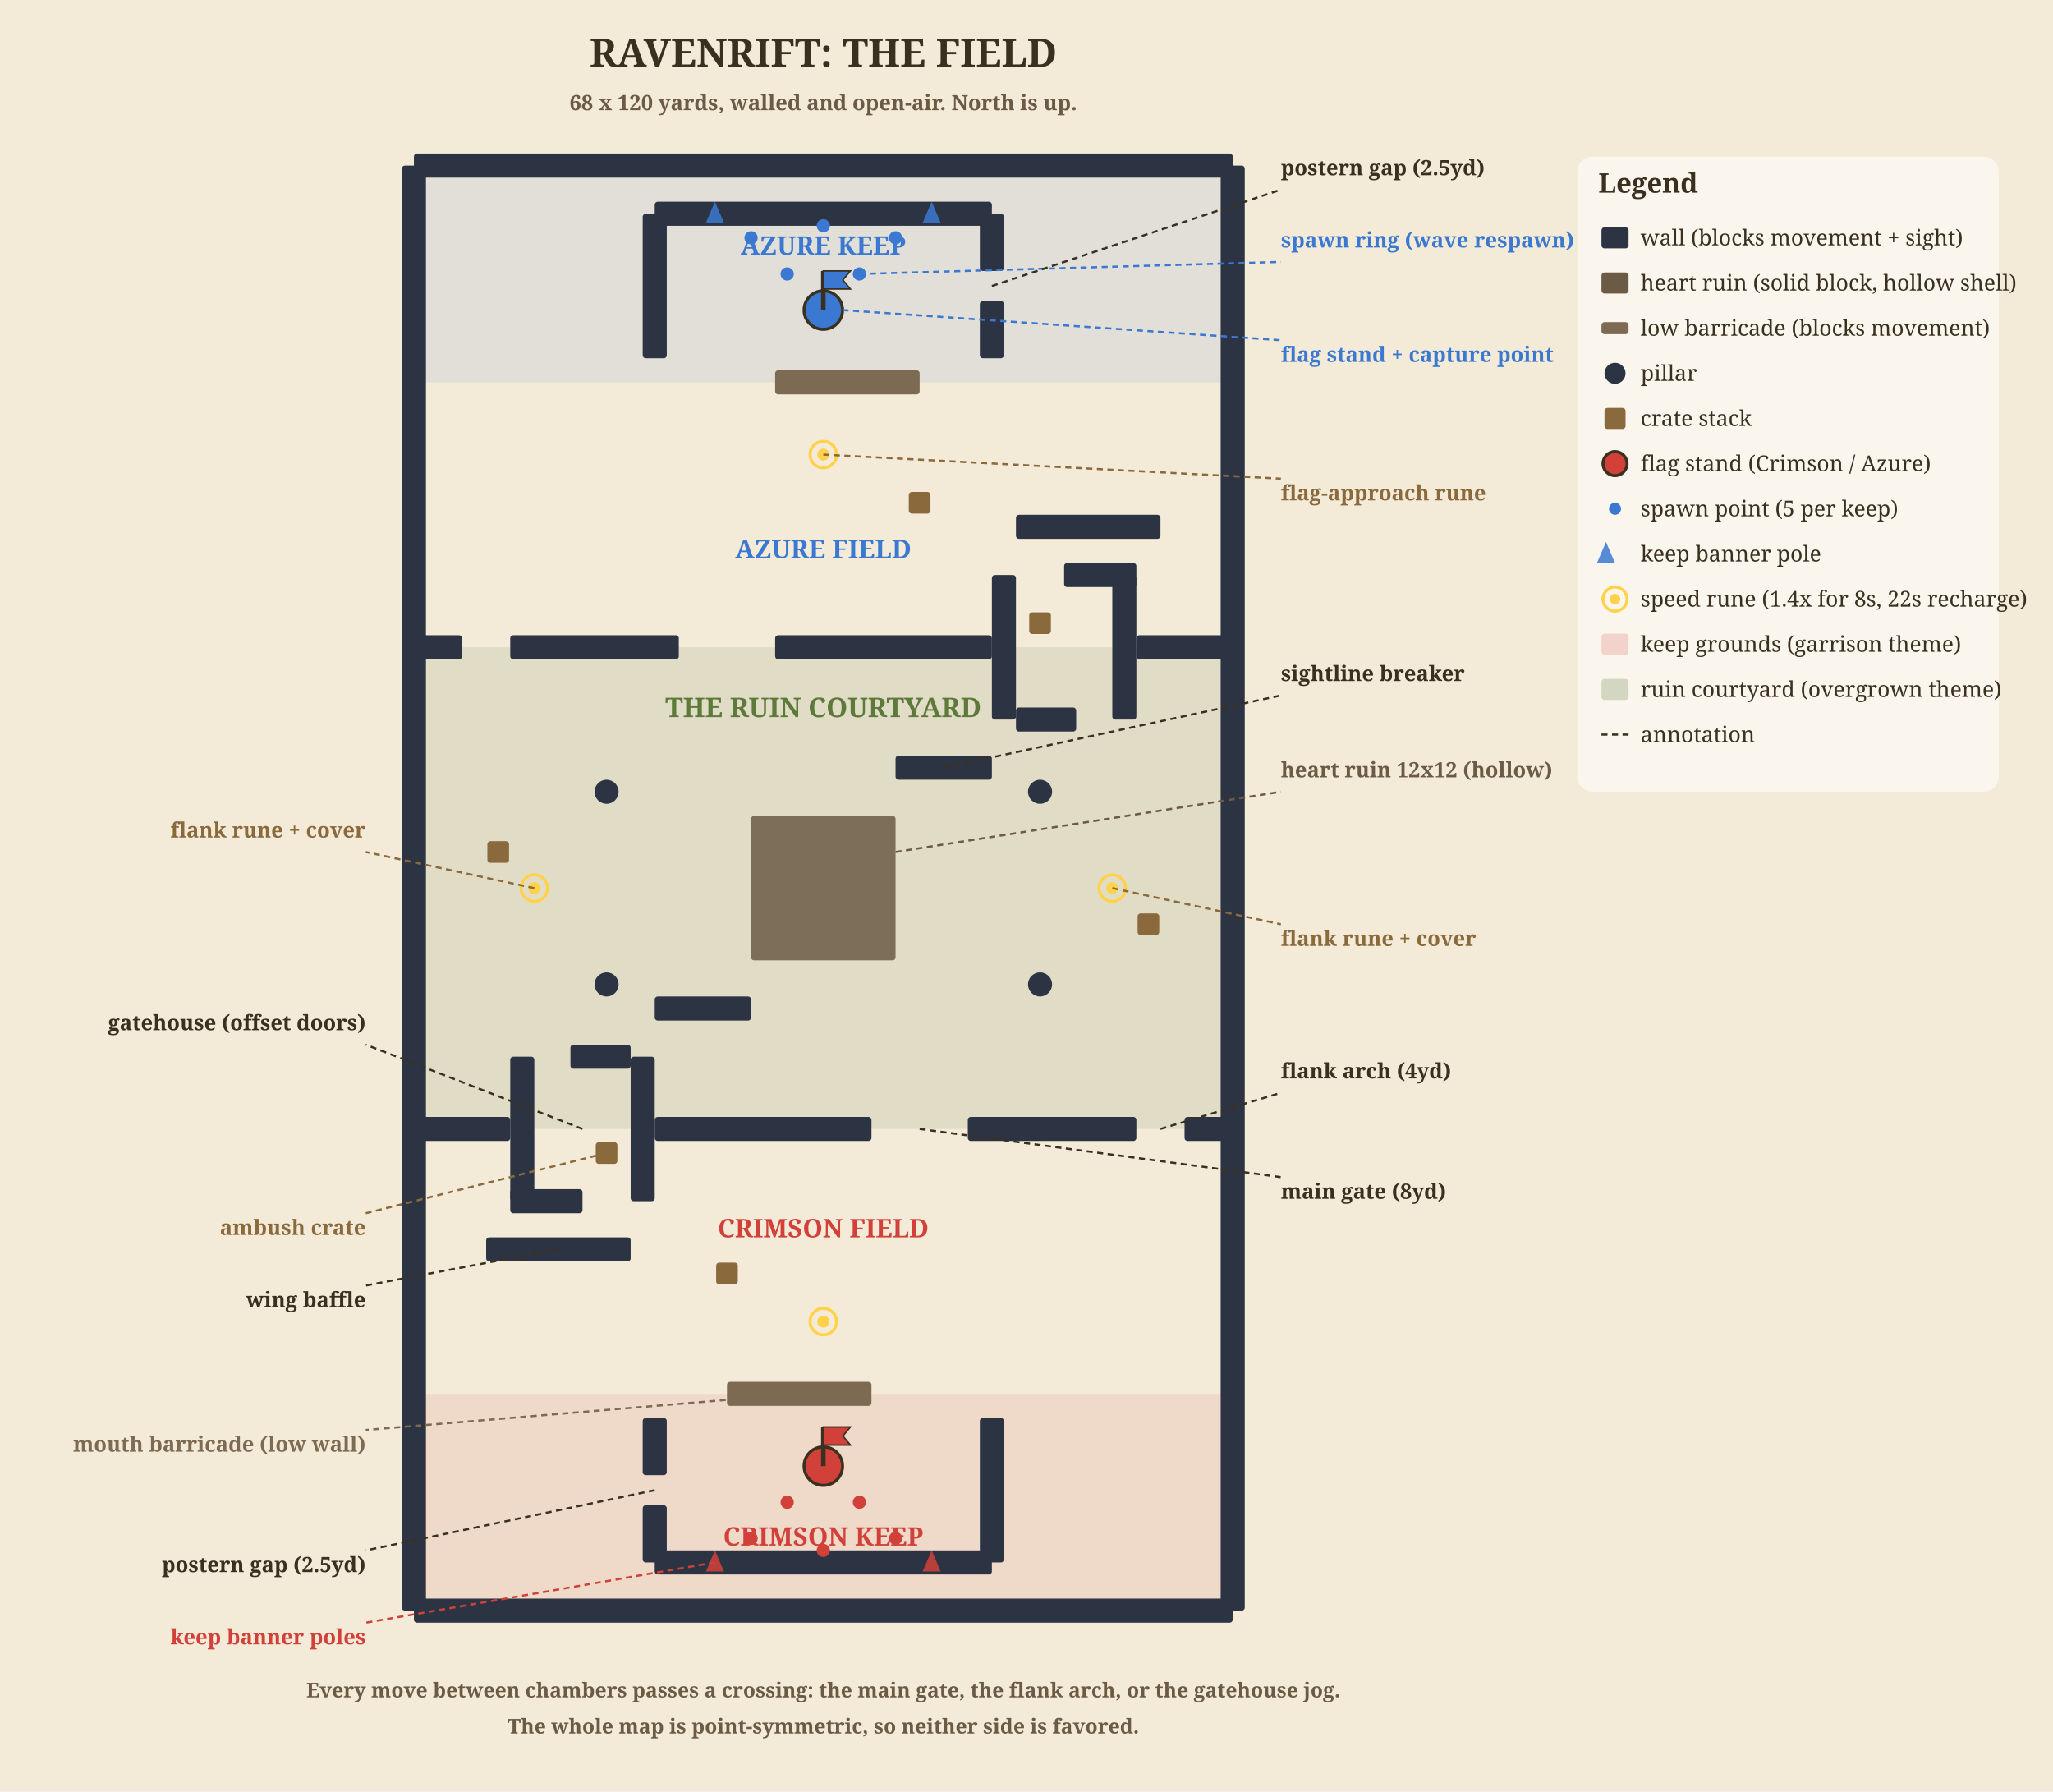
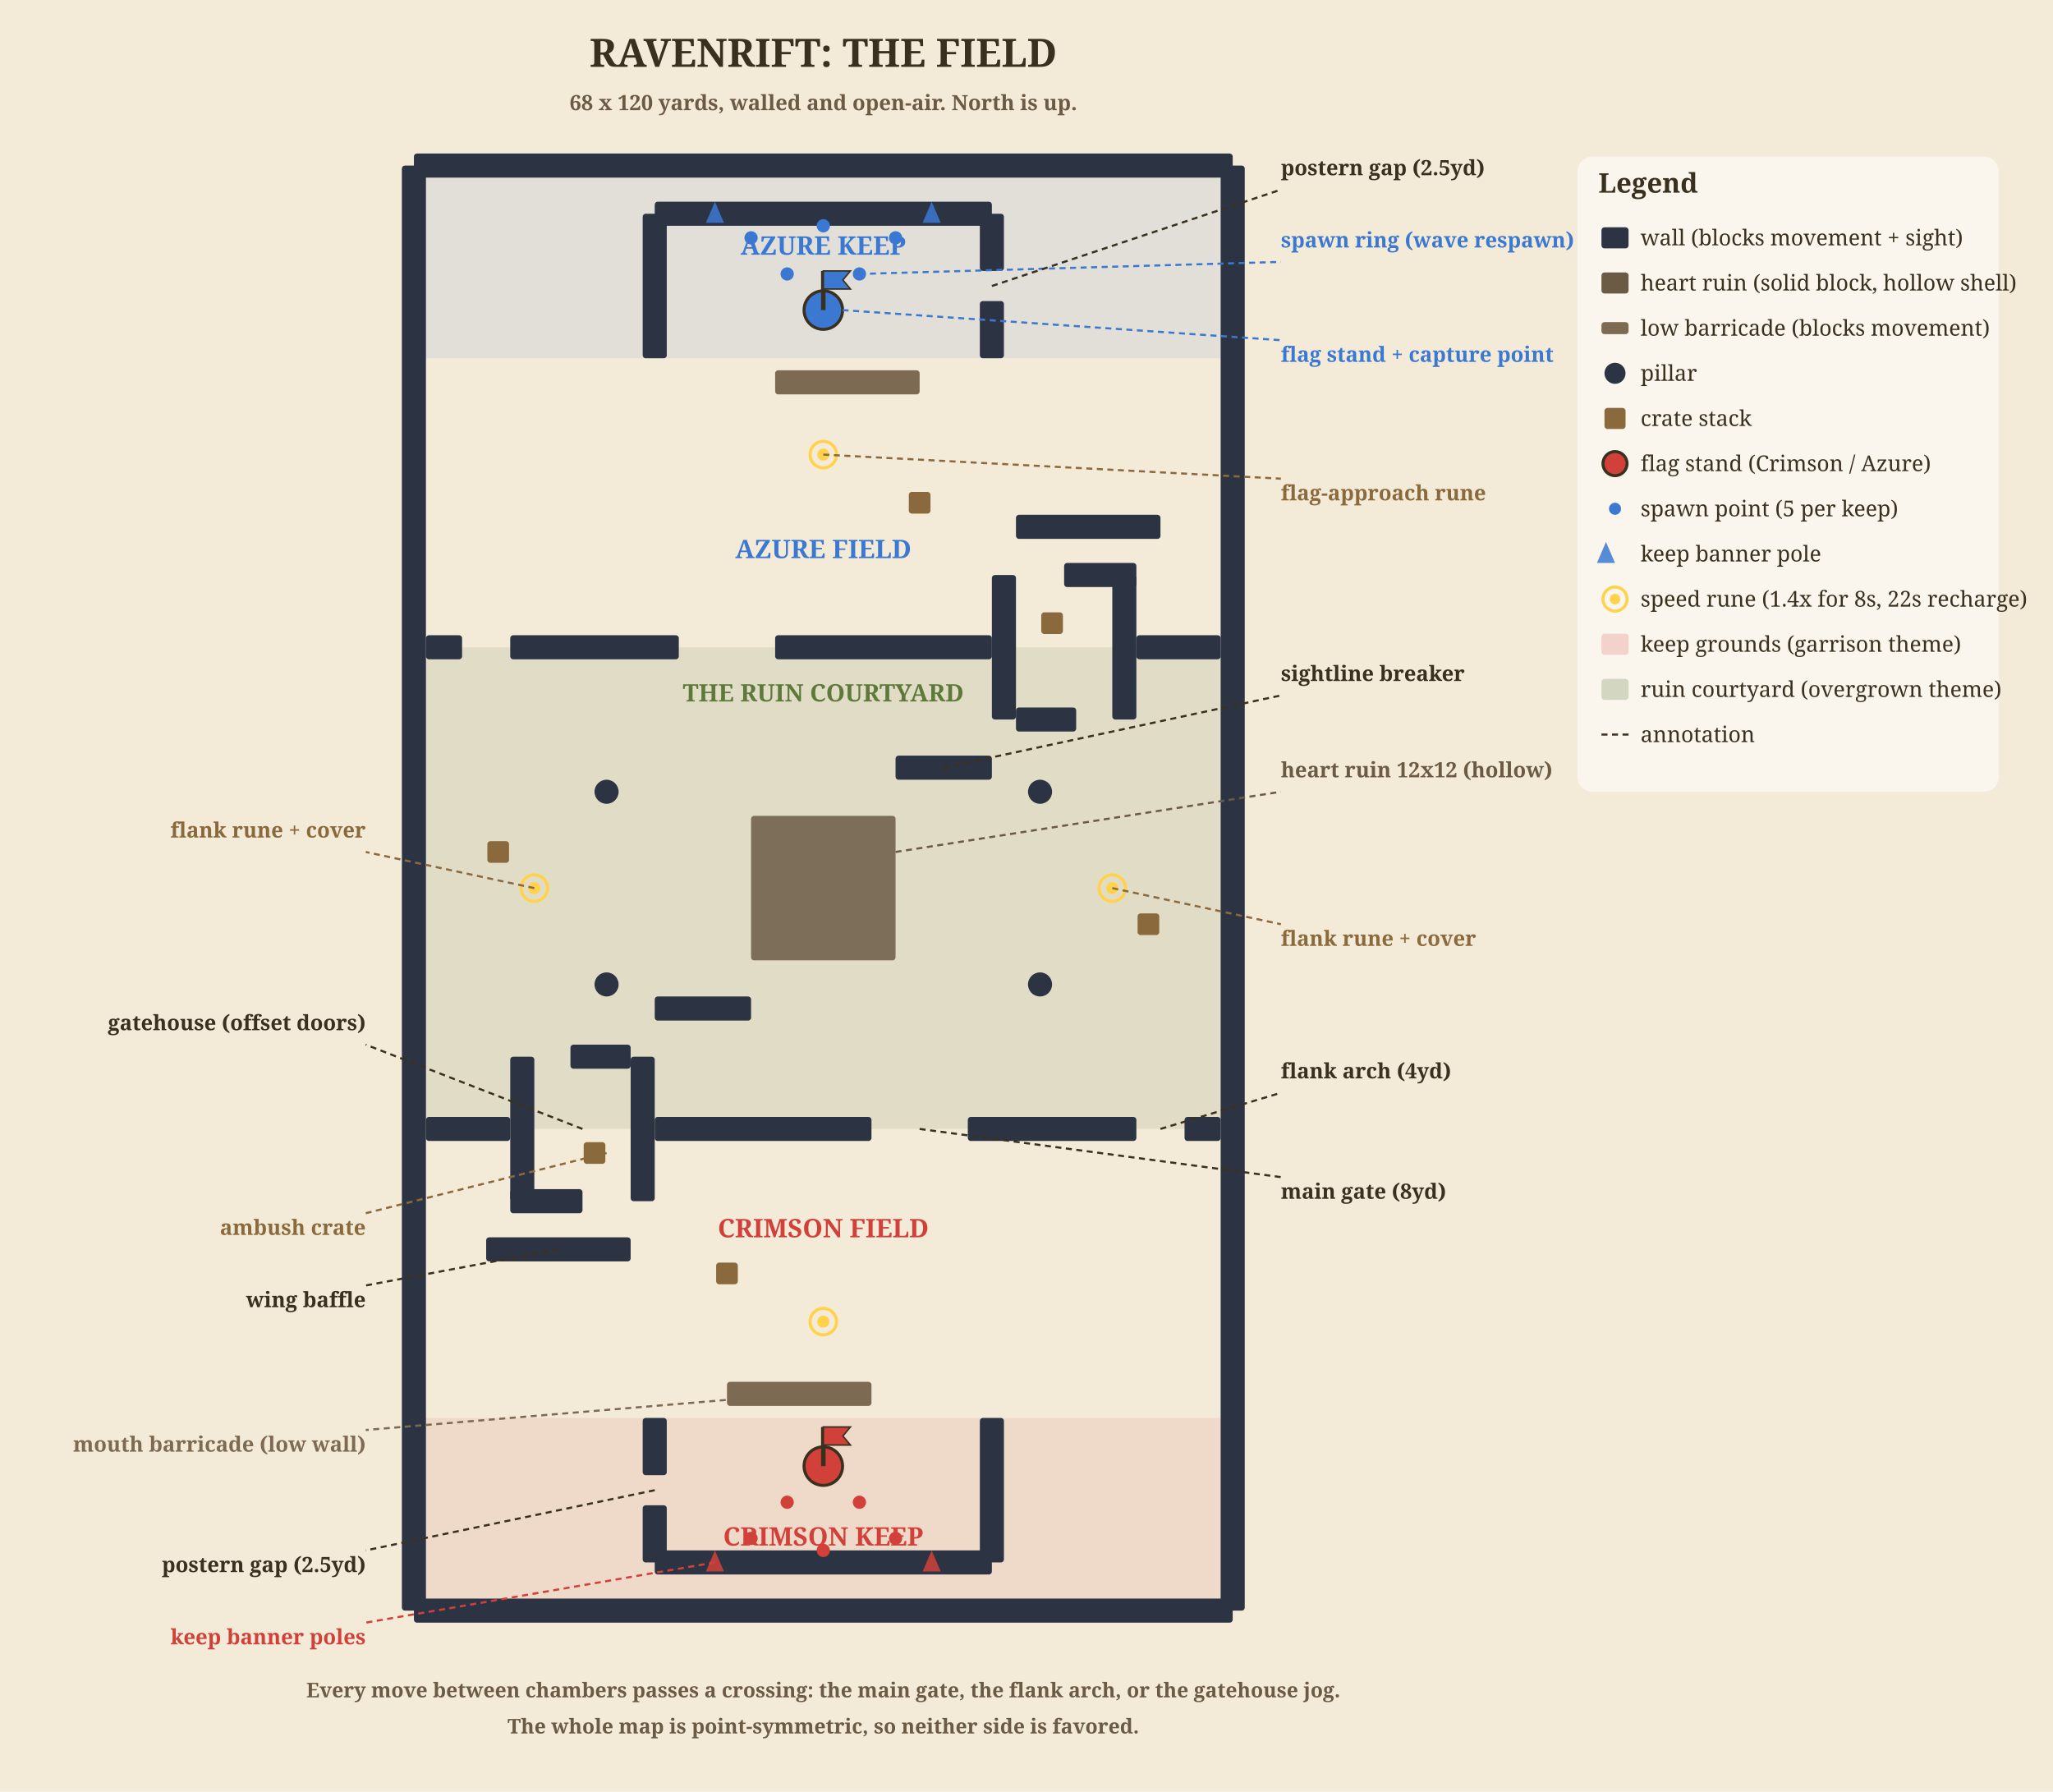
<svg xmlns="http://www.w3.org/2000/svg" width="1364" height="1190" viewBox="0 0 1364 1190">
  <rect width="1364" height="1190" fill="#f3ead8" />
-   <rect x="275" y="926" width="544" height="144" fill="#d1413a" opacity="0.1" />
-   <rect x="275" y="110" width="544" height="144" fill="#3a78d1" opacity="0.1" />
+   <rect x="275" y="942" width="544" height="128" fill="#d1413a" opacity="0.1" />
+   <rect x="275" y="110" width="544" height="128" fill="#3a78d1" opacity="0.1" />
  <rect x="275" y="430" width="544" height="320" fill="#5e7a3a" opacity="0.12" />
  <rect x="267" y="110" width="16" height="960" fill="#2c3444" opacity="1" rx="2" />
  <rect x="811" y="110" width="16" height="960" fill="#2c3444" opacity="1" rx="2" />
  <rect x="275" y="1062" width="544" height="16" fill="#2c3444" opacity="1" rx="2" />
  <rect x="275" y="102" width="544" height="16" fill="#2c3444" opacity="1" rx="2" />
  <rect x="435" y="1030" width="224" height="16" fill="#2c3444" opacity="1" rx="2" />
  <rect x="427" y="1000" width="16" height="38" fill="#2c3444" opacity="1" rx="2" />
  <rect x="427" y="942" width="16" height="38" fill="#2c3444" opacity="1" rx="2" />
  <rect x="651" y="942" width="16" height="96" fill="#2c3444" opacity="1" rx="2" />
  <rect x="435" y="134" width="224" height="16" fill="#2c3444" opacity="1" rx="2" />
  <rect x="427" y="142" width="16" height="96" fill="#2c3444" opacity="1" rx="2" />
  <rect x="651" y="200" width="16" height="38" fill="#2c3444" opacity="1" rx="2" />
  <rect x="651" y="142" width="16" height="38" fill="#2c3444" opacity="1" rx="2" />
  <rect x="499" y="542" width="96" height="96" fill="#6b5b45" opacity="0.85" rx="2" />
  <rect x="435" y="662" width="64" height="16" fill="#2c3444" opacity="1" rx="2" />
  <rect x="595" y="502" width="64" height="16" fill="#2c3444" opacity="1" rx="2" />
  <rect x="323" y="822" width="96" height="16" fill="#2c3444" opacity="1" rx="2" />
  <rect x="675" y="342" width="96" height="16" fill="#2c3444" opacity="1" rx="2" />
-   <rect x="275" y="742" width="64" height="16" fill="#2c3444" opacity="1" rx="2" />
+   <rect x="283" y="742" width="56" height="16" fill="#2c3444" opacity="1" rx="2" />
  <rect x="435" y="742" width="144" height="16" fill="#2c3444" opacity="1" rx="2" />
  <rect x="643" y="742" width="112" height="16" fill="#2c3444" opacity="1" rx="2" />
-   <rect x="787" y="742" width="32" height="16" fill="#2c3444" opacity="1" rx="2" />
-   <rect x="755" y="422" width="64" height="16" fill="#2c3444" opacity="1" rx="2" />
+   <rect x="787" y="742" width="24" height="16" fill="#2c3444" opacity="1" rx="2" />
+   <rect x="755" y="422" width="56" height="16" fill="#2c3444" opacity="1" rx="2" />
  <rect x="515" y="422" width="144" height="16" fill="#2c3444" opacity="1" rx="2" />
  <rect x="339" y="422" width="112" height="16" fill="#2c3444" opacity="1" rx="2" />
-   <rect x="275" y="422" width="32" height="16" fill="#2c3444" opacity="1" rx="2" />
+   <rect x="283" y="422" width="24" height="16" fill="#2c3444" opacity="1" rx="2" />
  <rect x="339" y="702" width="16" height="96" fill="#2c3444" opacity="1" rx="2" />
  <rect x="419" y="702" width="16" height="96" fill="#2c3444" opacity="1" rx="2" />
  <rect x="339" y="790" width="48" height="16" fill="#2c3444" opacity="1" rx="2" />
  <rect x="379" y="694" width="40" height="16" fill="#2c3444" opacity="1" rx="2" />
  <rect x="739" y="382" width="16" height="96" fill="#2c3444" opacity="1" rx="2" />
  <rect x="659" y="382" width="16" height="96" fill="#2c3444" opacity="1" rx="2" />
  <rect x="707" y="374" width="48" height="16" fill="#2c3444" opacity="1" rx="2" />
  <rect x="675" y="470" width="40" height="16" fill="#2c3444" opacity="1" rx="2" />
  <rect x="483" y="918" width="96" height="16" fill="#7d6a52" opacity="1" rx="2" />
  <rect x="515" y="246" width="96" height="16" fill="#7d6a52" opacity="1" rx="2" />
  <circle cx="403" cy="654" r="8" fill="#2c3444" />
  <circle cx="691" cy="654" r="8" fill="#2c3444" />
  <circle cx="403" cy="526" r="8" fill="#2c3444" />
  <circle cx="691" cy="526" r="8" fill="#2c3444" />
  <rect x="475.8" y="838.8" width="14.4" height="14.4" fill="#8a6a3c" opacity="1" rx="2" />
  <rect x="603.8" y="326.8" width="14.4" height="14.4" fill="#8a6a3c" opacity="1" rx="2" />
  <rect x="755.8" y="606.8" width="14.4" height="14.4" fill="#8a6a3c" opacity="1" rx="2" />
  <rect x="323.8" y="558.8" width="14.4" height="14.4" fill="#8a6a3c" opacity="1" rx="2" />
-   <rect x="395.8" y="758.8" width="14.4" height="14.4" fill="#8a6a3c" opacity="1" rx="2" />
-   <rect x="683.8" y="406.8" width="14.4" height="14.4" fill="#8a6a3c" opacity="1" rx="2" />
+   <rect x="387.8" y="758.8" width="14.4" height="14.4" fill="#8a6a3c" opacity="1" rx="2" />
+   <rect x="691.8" y="406.8" width="14.4" height="14.4" fill="#8a6a3c" opacity="1" rx="2" />
  <circle cx="547" cy="974" r="12.8" fill="#d1413a" stroke="#3a3020" stroke-width="2" />
  <line x1="547" y1="974" x2="547" y2="948" stroke="#3a3020" stroke-width="3" />
  <path d="M 547 948 h 18 l -5 6 5 6 h -18 z" fill="#d1413a" stroke="#3a3020" stroke-width="1" />
  <circle cx="499" cy="1022" r="4.4" fill="#d1413a" />
  <circle cx="547" cy="1030" r="4.4" fill="#d1413a" />
  <circle cx="595" cy="1022" r="4.4" fill="#d1413a" />
  <circle cx="523" cy="998" r="4.4" fill="#d1413a" />
  <circle cx="571" cy="998" r="4.4" fill="#d1413a" />
  <path d="M 475 1030 l 6 14 h -12 z" fill="#d1413a" opacity="0.85" />
  <path d="M 619 1030 l 6 14 h -12 z" fill="#d1413a" opacity="0.85" />
  <circle cx="547" cy="206" r="12.8" fill="#3a78d1" stroke="#3a3020" stroke-width="2" />
  <line x1="547" y1="206" x2="547" y2="180" stroke="#3a3020" stroke-width="3" />
  <path d="M 547 180 h 18 l -5 6 5 6 h -18 z" fill="#3a78d1" stroke="#3a3020" stroke-width="1" />
  <circle cx="595" cy="158" r="4.4" fill="#3a78d1" />
  <circle cx="547" cy="150" r="4.4" fill="#3a78d1" />
  <circle cx="499" cy="158" r="4.4" fill="#3a78d1" />
  <circle cx="571" cy="182" r="4.4" fill="#3a78d1" />
  <circle cx="523" cy="182" r="4.4" fill="#3a78d1" />
  <path d="M 475 134 l 6 14 h -12 z" fill="#3a78d1" opacity="0.85" />
  <path d="M 619 134 l 6 14 h -12 z" fill="#3a78d1" opacity="0.85" />
  <circle cx="547" cy="878" r="8.8" fill="none" stroke="#ffd24a" stroke-width="2" />
  <circle cx="547" cy="878" r="4" fill="#ffd24a" />
  <circle cx="547" cy="302" r="8.8" fill="none" stroke="#ffd24a" stroke-width="2" />
  <circle cx="547" cy="302" r="4" fill="#ffd24a" />
  <circle cx="355" cy="590" r="8.8" fill="none" stroke="#ffd24a" stroke-width="2" />
  <circle cx="355" cy="590" r="4" fill="#ffd24a" />
  <circle cx="739" cy="590" r="8.8" fill="none" stroke="#ffd24a" stroke-width="2" />
  <circle cx="739" cy="590" r="4" fill="#ffd24a" />
  <text x="547" y="44.4" font-size="26" fill="#3a3020" text-anchor="middle" font-weight="600" font-family="Georgia, serif">RAVENRIFT: THE FIELD</text>
  <text x="547" y="73.2" font-size="14" fill="#6b5b45" text-anchor="middle" font-weight="600" font-family="Georgia, serif">68 x 120 yards, walled and open-air. North is up.</text>
  <text x="547" y="169.2" font-size="17" fill="#3a78d1" text-anchor="middle" font-weight="600" font-family="Georgia, serif">AZURE KEEP</text>
  <text x="547" y="1026.8" font-size="17" fill="#d1413a" text-anchor="middle" font-weight="600" font-family="Georgia, serif">CRIMSON KEEP</text>
  <text x="547" y="370.8" font-size="17" fill="#3a78d1" text-anchor="middle" font-weight="700" font-family="Georgia, serif">AZURE FIELD</text>
  <text x="547" y="822" font-size="17" fill="#d1413a" text-anchor="middle" font-weight="700" font-family="Georgia, serif">CRIMSON FIELD</text>
-   <text x="547" y="476.4" font-size="18" fill="#5e7a3a" text-anchor="middle" font-weight="700" font-family="Georgia, serif">THE RUIN COURTYARD</text>
+   <text x="547" y="466" font-size="16" fill="#5e7a3a" text-anchor="middle" font-weight="700" font-family="Georgia, serif">THE RUIN COURTYARD</text>
  <line x1="559.8" y1="206" x2="851" y2="226" stroke="#3a78d1" stroke-width="1.4" stroke-dasharray="4 3" />
  <text x="851" y="240.4" font-size="14" fill="#3a78d1" text-anchor="start" font-weight="600" font-family="Georgia, serif">flag stand + capture point</text>
  <line x1="571" y1="182" x2="851" y2="174" stroke="#3a78d1" stroke-width="1.4" stroke-dasharray="4 3" />
  <text x="851" y="164.4" font-size="14" fill="#3a78d1" text-anchor="start" font-weight="600" font-family="Georgia, serif">spawn ring (wave respawn)</text>
  <line x1="659" y1="190" x2="851" y2="126" stroke="#3a3020" stroke-width="1.4" stroke-dasharray="4 3" />
  <text x="851" y="116.4" font-size="14" fill="#3a3020" text-anchor="start" font-weight="600" font-family="Georgia, serif">postern gap (2.5yd)</text>
  <line x1="435" y1="990" x2="243" y2="1030" stroke="#3a3020" stroke-width="1.4" stroke-dasharray="4 3" />
  <text x="243" y="1044.4" font-size="14" fill="#3a3020" text-anchor="end" font-weight="600" font-family="Georgia, serif">postern gap (2.5yd)</text>
  <line x1="547" y1="302" x2="851" y2="318" stroke="#8a6a3c" stroke-width="1.4" stroke-dasharray="4 3" />
  <text x="851" y="332.4" font-size="14" fill="#8a6a3c" text-anchor="start" font-weight="600" font-family="Georgia, serif">flag-approach rune</text>
  <line x1="739" y1="590" x2="851" y2="614" stroke="#8a6a3c" stroke-width="1.4" stroke-dasharray="4 3" />
  <text x="851" y="628.4" font-size="14" fill="#8a6a3c" text-anchor="start" font-weight="600" font-family="Georgia, serif">flank rune + cover</text>
  <line x1="355" y1="590" x2="243" y2="566" stroke="#8a6a3c" stroke-width="1.4" stroke-dasharray="4 3" />
  <text x="243" y="556.4" font-size="14" fill="#8a6a3c" text-anchor="end" font-weight="600" font-family="Georgia, serif">flank rune + cover</text>
  <line x1="595" y1="566" x2="851" y2="526" stroke="#6b5b45" stroke-width="1.4" stroke-dasharray="4 3" />
  <text x="851" y="516.4" font-size="14" fill="#6b5b45" text-anchor="start" font-weight="600" font-family="Georgia, serif">heart ruin 12x12 (hollow)</text>
  <line x1="627" y1="510" x2="851" y2="462" stroke="#3a3020" stroke-width="1.4" stroke-dasharray="4 3" />
  <text x="851" y="452.4" font-size="14" fill="#3a3020" text-anchor="start" font-weight="600" font-family="Georgia, serif">sightline breaker</text>
  <line x1="611" y1="750" x2="851" y2="782" stroke="#3a3020" stroke-width="1.4" stroke-dasharray="4 3" />
  <text x="851" y="796.4" font-size="14" fill="#3a3020" text-anchor="start" font-weight="600" font-family="Georgia, serif">main gate (8yd)</text>
  <line x1="771" y1="750" x2="851" y2="726" stroke="#3a3020" stroke-width="1.4" stroke-dasharray="4 3" />
  <text x="851" y="716.4" font-size="14" fill="#3a3020" text-anchor="start" font-weight="600" font-family="Georgia, serif">flank arch (4yd)</text>
  <line x1="387" y1="750" x2="243" y2="694" stroke="#3a3020" stroke-width="1.4" stroke-dasharray="4 3" />
  <text x="243" y="684.4" font-size="14" fill="#3a3020" text-anchor="end" font-weight="600" font-family="Georgia, serif">gatehouse (offset doors)</text>
  <line x1="403" y1="766" x2="243" y2="806" stroke="#8a6a3c" stroke-width="1.4" stroke-dasharray="4 3" />
  <text x="243" y="820.4" font-size="14" fill="#8a6a3c" text-anchor="end" font-weight="600" font-family="Georgia, serif">ambush crate</text>
  <line x1="371" y1="830" x2="243" y2="854" stroke="#3a3020" stroke-width="1.4" stroke-dasharray="4 3" />
  <text x="243" y="868.4" font-size="14" fill="#3a3020" text-anchor="end" font-weight="600" font-family="Georgia, serif">wing baffle</text>
  <line x1="531" y1="926" x2="243" y2="950" stroke="#7d6a52" stroke-width="1.4" stroke-dasharray="4 3" />
  <text x="243" y="964.4" font-size="14" fill="#7d6a52" text-anchor="end" font-weight="600" font-family="Georgia, serif">mouth barricade (low wall)</text>
  <line x1="475" y1="1038" x2="243" y2="1078" stroke="#d1413a" stroke-width="1.4" stroke-dasharray="4 3" />
  <text x="243" y="1092.4" font-size="14" fill="#d1413a" text-anchor="end" font-weight="600" font-family="Georgia, serif">keep banner poles</text>
  <text x="547" y="1127.6" font-size="13.5" fill="#6b5b45" text-anchor="middle" font-weight="600" font-family="Georgia, serif">Every move between chambers passes a crossing: the main gate, the flank arch, or the gatehouse jog.</text>
  <text x="547" y="1151.6" font-size="13.5" fill="#6b5b45" text-anchor="middle" font-weight="600" font-family="Georgia, serif">The whole map is point-symmetric, so neither side is favored.</text>
  <rect x="1048" y="104" width="280" height="422" fill="#fff" opacity="0.55" rx="10" />
  <text x="1062" y="128" font-size="18" font-weight="700" fill="#3a3020" font-family="Georgia, serif">Legend</text>
  <rect x="1064" y="151" width="18" height="14" fill="#2c3444" rx="2" />
  <text x="1090" y="163" font-size="14.5" fill="#3a3020" font-family="Georgia, serif">wall (blocks movement + sight)</text>
  <rect x="1064" y="181" width="18" height="14" fill="#6b5b45" rx="2" />
  <text x="1090" y="193" font-size="14.5" fill="#3a3020" font-family="Georgia, serif">heart ruin (solid block, hollow shell)</text>
  <rect x="1064" y="214" width="18" height="8" fill="#7d6a52" rx="2" />
  <text x="1090" y="223" font-size="14.5" fill="#3a3020" font-family="Georgia, serif">low barricade (blocks movement)</text>
  <circle cx="1073" cy="248" r="7" fill="#2c3444" />
  <text x="1090" y="253" font-size="14.5" fill="#3a3020" font-family="Georgia, serif">pillar</text>
  <rect x="1066" y="271" width="14" height="14" fill="#8a6a3c" rx="2" />
  <text x="1090" y="283" font-size="14.5" fill="#3a3020" font-family="Georgia, serif">crate stack</text>
  <circle cx="1073" cy="308" r="8" fill="#d1413a" stroke="#3a3020" stroke-width="2" />
  <text x="1090" y="313" font-size="14.5" fill="#3a3020" font-family="Georgia, serif">flag stand (Crimson / Azure)</text>
  <circle cx="1073" cy="338" r="4" fill="#3a78d1" />
  <text x="1090" y="343" font-size="14.5" fill="#3a3020" font-family="Georgia, serif">spawn point (5 per keep)</text>
  <path d="M 1067 360 l 6 14 h -12 z" fill="#3a78d1" opacity="0.85" />
  <text x="1090" y="373" font-size="14.5" fill="#3a3020" font-family="Georgia, serif">keep banner pole</text>
  <g>
    <circle cx="1073" cy="398" r="8" fill="none" stroke="#ffd24a" stroke-width="2" />
    <circle cx="1073" cy="398" r="3.5" fill="#ffd24a" />
  </g>
  <text x="1090" y="403" font-size="14.5" fill="#3a3020" font-family="Georgia, serif">speed rune (1.4x for 8s, 22s recharge)</text>
  <rect x="1064" y="421" width="18" height="14" fill="#d1413a" opacity="0.2" rx="2" />
  <text x="1090" y="433" font-size="14.5" fill="#3a3020" font-family="Georgia, serif">keep grounds (garrison theme)</text>
  <rect x="1064" y="451" width="18" height="14" fill="#5e7a3a" opacity="0.25" rx="2" />
  <text x="1090" y="463" font-size="14.5" fill="#3a3020" font-family="Georgia, serif">ruin courtyard (overgrown theme)</text>
  <line x1="1064" y1="488" x2="1082" y2="488" stroke="#3a3020" stroke-width="1.4" stroke-dasharray="4 3" />
  <text x="1090" y="493" font-size="14.5" fill="#3a3020" font-family="Georgia, serif">annotation</text>
</svg>
